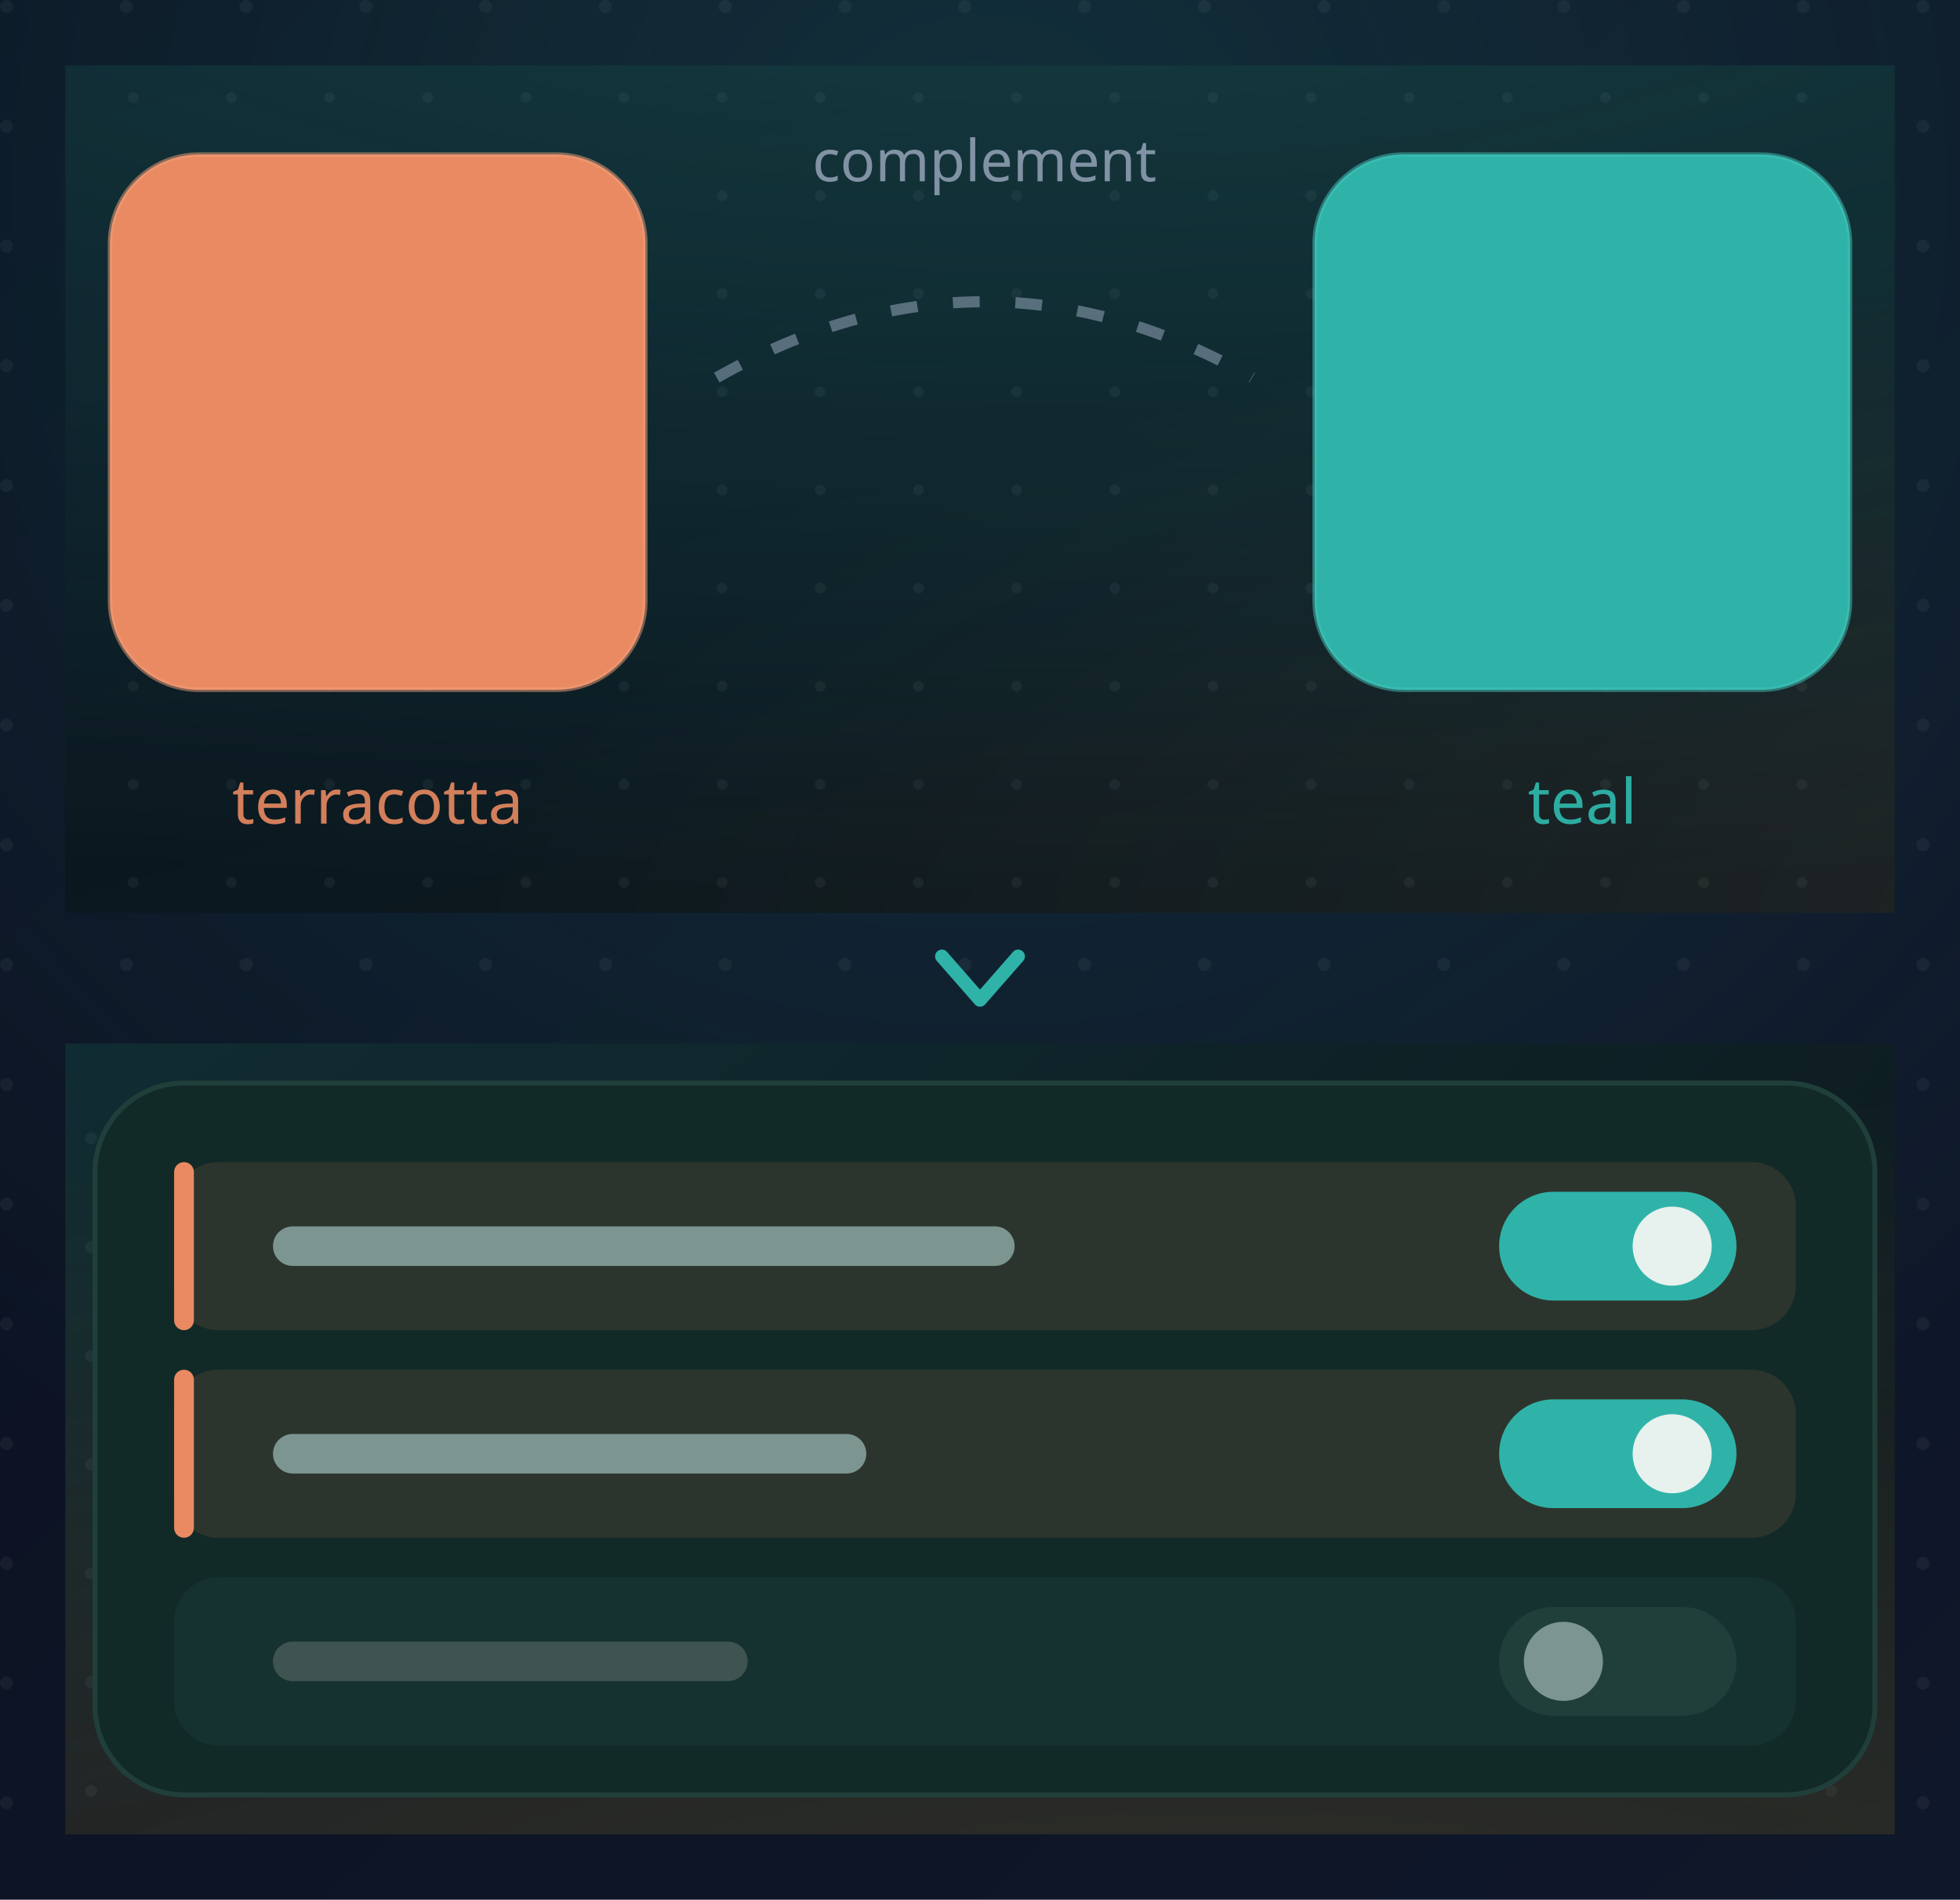
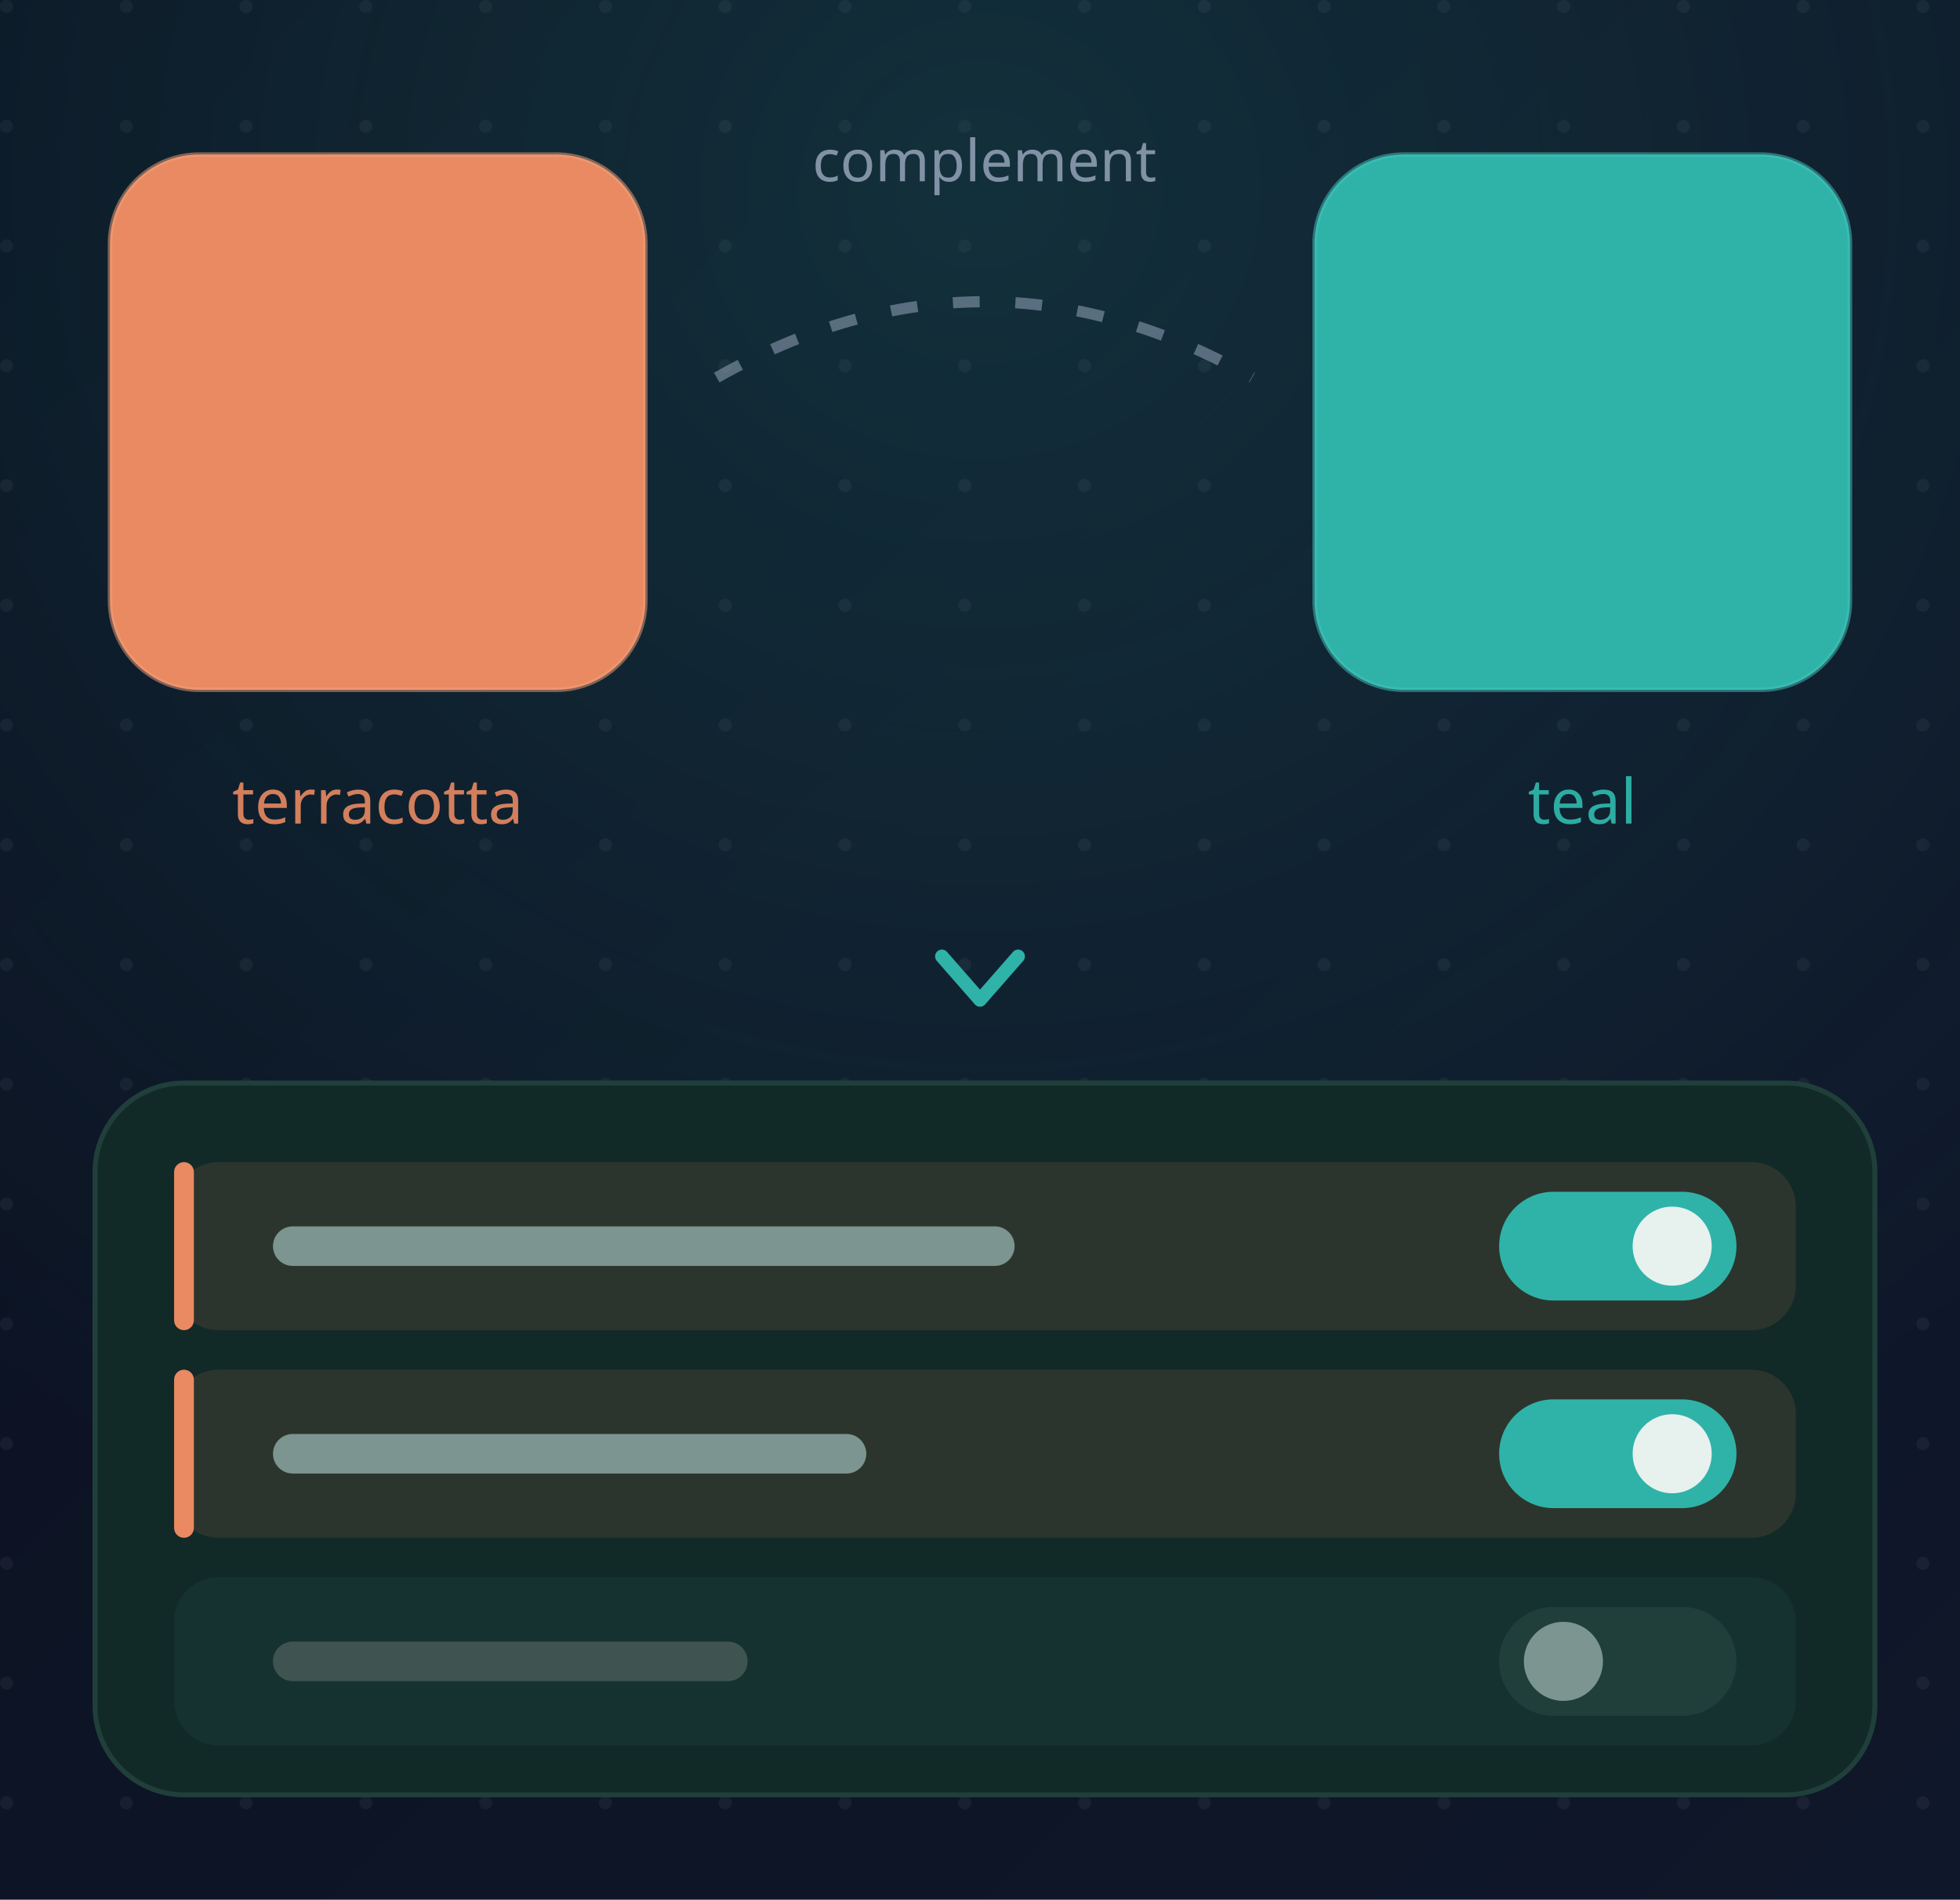
<svg xmlns="http://www.w3.org/2000/svg" viewBox="0 0 360 349" role="img" aria-label="A terracotta swatch and a complementary teal swatch feeding a UI card with teal controls and one terracotta enabled row">
  <defs>
    <linearGradient id="m-bg" x1="0" y1="0" x2="1" y2="1">
      <stop offset="0" stop-color="#0b1120" />
      <stop offset="1" stop-color="#0f172a" />
    </linearGradient>
    <radialGradient id="m-glow" cx="0.5" cy="0.1" r="0.8">
      <stop offset="0" stop-color="#2fb3a8" stop-opacity="0.18" />
      <stop offset="1" stop-color="#2fb3a8" stop-opacity="0" />
    </radialGradient>
    <pattern id="m-dots" width="22" height="22" patternUnits="userSpaceOnUse">
      <circle cx="1.2" cy="1.2" r="1.2" fill="#f8fafc" fill-opacity="0.05" />
    </pattern>
  </defs>
  <rect width="360" height="349" fill="url(#m-bg)" />
  <rect width="360" height="349" fill="url(#m-dots)" />
  <rect width="360" height="349" fill="url(#m-glow)" />
  <svg x="12.0" y="12.0" width="336.0" height="155.7" viewBox="140 60 410 190">
    <defs>
      <linearGradient id="bg" x1="0" y1="0" x2="1" y2="1">
        <stop offset="0" stop-color="#0b1120" />
        <stop offset="1" stop-color="#0c1f1d" />
      </linearGradient>
      <radialGradient id="glow" cx="0.3" cy="0.12" r="0.7">
        <stop offset="0" stop-color="#2fb3a8" stop-opacity="0.24" />
        <stop offset="1" stop-color="#2fb3a8" stop-opacity="0" />
      </radialGradient>
      <radialGradient id="glow2" cx="0.78" cy="0.85" r="0.6">
        <stop offset="0" stop-color="#e98a62" stop-opacity="0.16" />
        <stop offset="1" stop-color="#e98a62" stop-opacity="0" />
      </radialGradient>
      <pattern id="dots" width="22" height="22" patternUnits="userSpaceOnUse">
        <circle cx="1.2" cy="1.2" r="1.2" fill="#f8fafc" fill-opacity="0.05" />
      </pattern>
    </defs>
-     <rect width="1200" height="300" fill="url(#bg)" />
-     <rect width="1200" height="300" fill="url(#dots)" />
-     <rect width="1200" height="300" fill="url(#glow)" />
-     <rect width="1200" height="300" fill="url(#glow2)" />
    <g font-family="ui-sans-serif, system-ui, sans-serif">
      <g transform="translate(150 80)">
        <rect width="120" height="120" rx="20" fill="#e98a62" />
        <rect width="120" height="120" rx="20" fill="none" stroke="#f4a37d" stroke-opacity="0.5" />
        <text x="60" y="150" text-anchor="middle" font-size="14" fill="#e98a62" fill-opacity="0.9">terracotta</text>
      </g>
      <path d="M286 130 q60 -34 120 0" fill="none" stroke="#94a3b8" stroke-opacity="0.55" stroke-width="2.5" stroke-dasharray="6 8" />
      <text x="346" y="86" text-anchor="middle" font-size="13" fill="#94a3b8" fill-opacity="0.85">complement</text>
      <g transform="translate(420 80)">
        <rect width="120" height="120" rx="20" fill="#2fb3a8" />
        <rect width="120" height="120" rx="20" fill="none" stroke="#45c7bc" stroke-opacity="0.5" />
        <text x="60" y="150" text-anchor="middle" font-size="14" fill="#2fb3a8" fill-opacity="0.95">teal</text>
      </g>
    </g>
    <g stroke="#2fb3a8" stroke-opacity="0.5" stroke-width="2.5" stroke-dasharray="6 8">
      <line x1="560" y1="150" x2="700" y2="150" />
    </g>
    <g transform="translate(706 78)" font-family="ui-sans-serif, system-ui, sans-serif">
      <rect width="360" height="144" rx="18" fill="#122a27" stroke="#203f3a" />
      <g transform="translate(16 16)">
        <rect width="328" height="34" rx="9" fill="#e98a62" fill-opacity="0.12" />
        <rect x="0" y="0" width="4" height="34" rx="2" fill="#e98a62" />
        <rect x="20" y="13" width="150" height="8" rx="4" fill="#7c9590" />
        <rect x="268" y="6" width="48" height="22" rx="11" fill="#2fb3a8" />
        <circle cx="303" cy="17" r="8" fill="#e7f1ee" />
      </g>
      <g transform="translate(16 58)">
        <rect width="328" height="34" rx="9" fill="#e98a62" fill-opacity="0.12" />
        <rect x="0" y="0" width="4" height="34" rx="2" fill="#e98a62" />
        <rect x="20" y="13" width="120" height="8" rx="4" fill="#7c9590" />
        <rect x="268" y="6" width="48" height="22" rx="11" fill="#2fb3a8" />
        <circle cx="303" cy="17" r="8" fill="#e7f1ee" />
      </g>
      <g transform="translate(16 100)">
        <rect width="328" height="34" rx="9" fill="#163230" />
        <rect x="20" y="13" width="96" height="8" rx="4" fill="#3f5450" />
        <rect x="268" y="6" width="48" height="22" rx="11" fill="#203f3a" />
        <circle cx="281" cy="17" r="8" fill="#7c9590" />
      </g>
    </g>
  </svg>
  <path d="M173.0 175.7 l7 8 l7 -8" fill="none" stroke="#2fb3a8" stroke-width="2.5" stroke-linecap="round" stroke-linejoin="round" />
  <svg x="12.0" y="191.7" width="336.0" height="145.3" viewBox="700 70 370 160">
    <defs>
      <linearGradient id="bg" x1="0" y1="0" x2="1" y2="1">
        <stop offset="0" stop-color="#0b1120" />
        <stop offset="1" stop-color="#0c1f1d" />
      </linearGradient>
      <radialGradient id="glow" cx="0.3" cy="0.12" r="0.7">
        <stop offset="0" stop-color="#2fb3a8" stop-opacity="0.24" />
        <stop offset="1" stop-color="#2fb3a8" stop-opacity="0" />
      </radialGradient>
      <radialGradient id="glow2" cx="0.78" cy="0.85" r="0.6">
        <stop offset="0" stop-color="#e98a62" stop-opacity="0.16" />
        <stop offset="1" stop-color="#e98a62" stop-opacity="0" />
      </radialGradient>
      <pattern id="dots" width="22" height="22" patternUnits="userSpaceOnUse">
        <circle cx="1.2" cy="1.2" r="1.2" fill="#f8fafc" fill-opacity="0.05" />
      </pattern>
    </defs>
-     <rect width="1200" height="300" fill="url(#bg)" />
-     <rect width="1200" height="300" fill="url(#dots)" />
-     <rect width="1200" height="300" fill="url(#glow)" />
-     <rect width="1200" height="300" fill="url(#glow2)" />
    <g font-family="ui-sans-serif, system-ui, sans-serif">
      <g transform="translate(150 80)">
        <rect width="120" height="120" rx="20" fill="#e98a62" />
        <rect width="120" height="120" rx="20" fill="none" stroke="#f4a37d" stroke-opacity="0.5" />
        <text x="60" y="150" text-anchor="middle" font-size="14" fill="#e98a62" fill-opacity="0.9">terracotta</text>
      </g>
      <path d="M286 130 q60 -34 120 0" fill="none" stroke="#94a3b8" stroke-opacity="0.55" stroke-width="2.5" stroke-dasharray="6 8" />
      <text x="346" y="86" text-anchor="middle" font-size="13" fill="#94a3b8" fill-opacity="0.85">complement</text>
      <g transform="translate(420 80)">
        <rect width="120" height="120" rx="20" fill="#2fb3a8" />
        <rect width="120" height="120" rx="20" fill="none" stroke="#45c7bc" stroke-opacity="0.5" />
        <text x="60" y="150" text-anchor="middle" font-size="14" fill="#2fb3a8" fill-opacity="0.95">teal</text>
      </g>
    </g>
    <g stroke="#2fb3a8" stroke-opacity="0.5" stroke-width="2.5" stroke-dasharray="6 8">
      <line x1="560" y1="150" x2="700" y2="150" />
    </g>
    <g transform="translate(706 78)" font-family="ui-sans-serif, system-ui, sans-serif">
      <rect width="360" height="144" rx="18" fill="#122a27" stroke="#203f3a" />
      <g transform="translate(16 16)">
        <rect width="328" height="34" rx="9" fill="#e98a62" fill-opacity="0.12" />
        <rect x="0" y="0" width="4" height="34" rx="2" fill="#e98a62" />
        <rect x="20" y="13" width="150" height="8" rx="4" fill="#7c9590" />
        <rect x="268" y="6" width="48" height="22" rx="11" fill="#2fb3a8" />
        <circle cx="303" cy="17" r="8" fill="#e7f1ee" />
      </g>
      <g transform="translate(16 58)">
        <rect width="328" height="34" rx="9" fill="#e98a62" fill-opacity="0.12" />
        <rect x="0" y="0" width="4" height="34" rx="2" fill="#e98a62" />
        <rect x="20" y="13" width="120" height="8" rx="4" fill="#7c9590" />
        <rect x="268" y="6" width="48" height="22" rx="11" fill="#2fb3a8" />
        <circle cx="303" cy="17" r="8" fill="#e7f1ee" />
      </g>
      <g transform="translate(16 100)">
        <rect width="328" height="34" rx="9" fill="#163230" />
        <rect x="20" y="13" width="96" height="8" rx="4" fill="#3f5450" />
        <rect x="268" y="6" width="48" height="22" rx="11" fill="#203f3a" />
        <circle cx="281" cy="17" r="8" fill="#7c9590" />
      </g>
    </g>
  </svg>
</svg>
